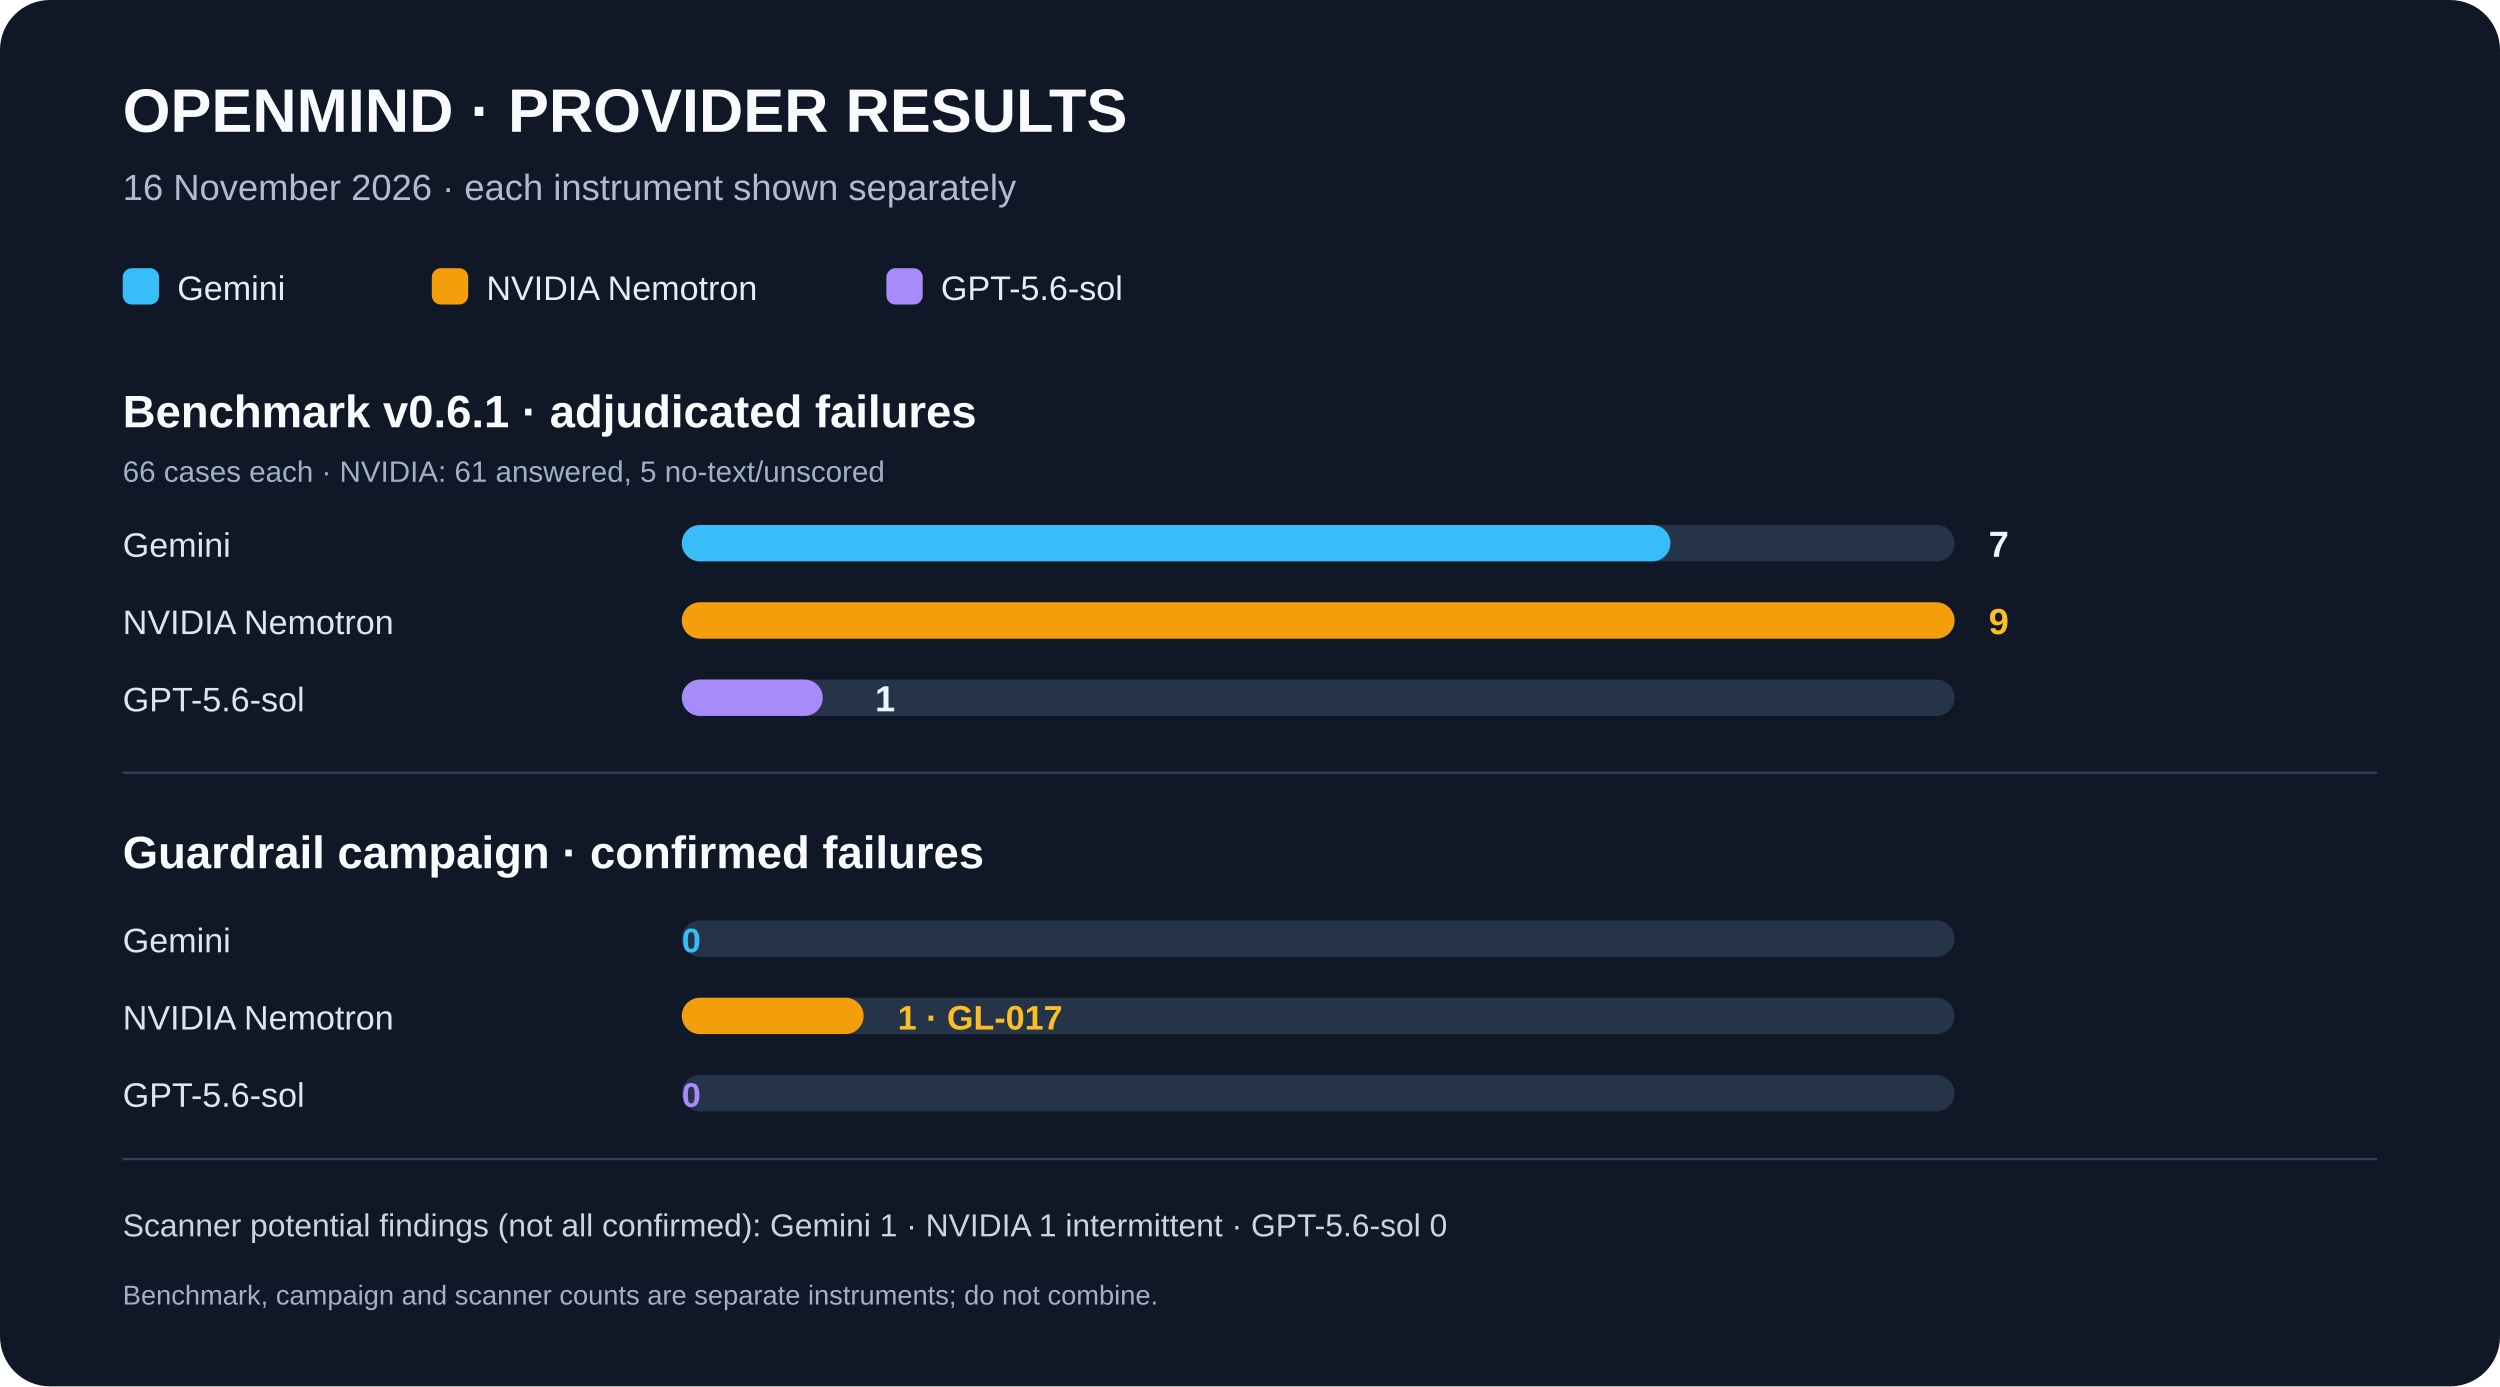
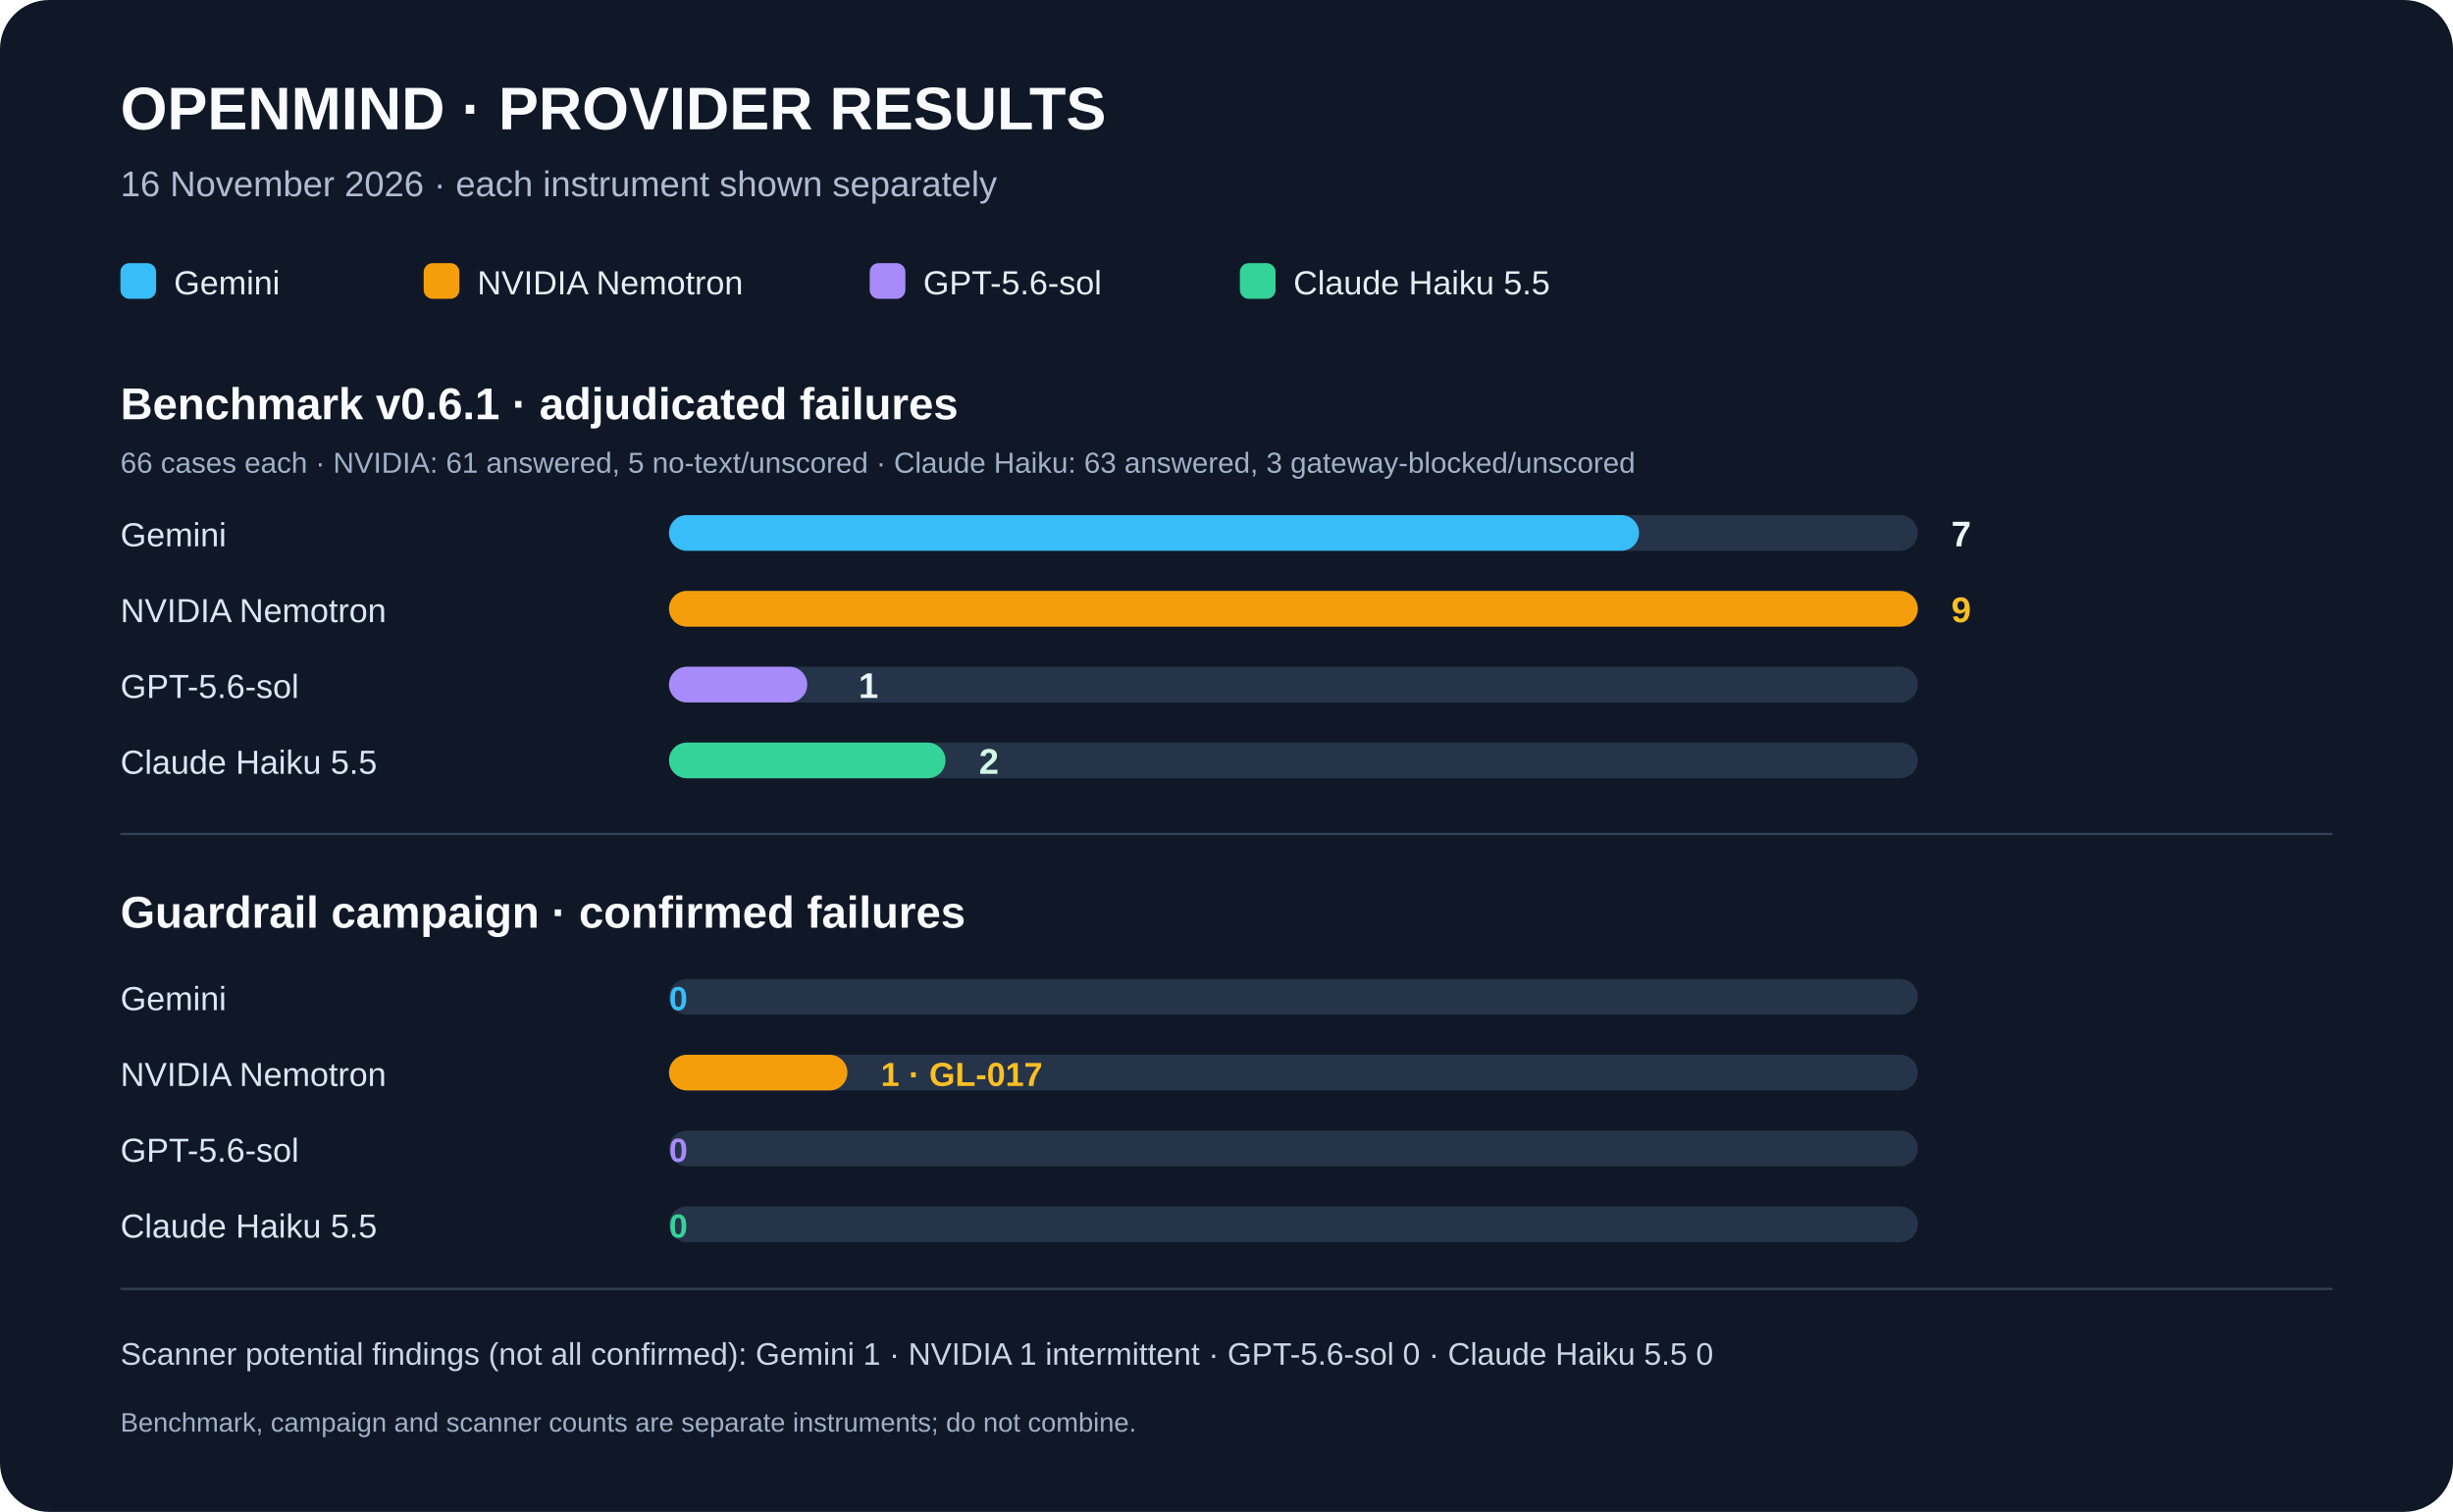
- <svg xmlns="http://www.w3.org/2000/svg" width="1100" height="610" viewBox="0 0 1100 610" role="img" aria-labelledby="title desc">
-   <rect width="1100" height="610" rx="22" fill="#101827" />
+ <svg xmlns="http://www.w3.org/2000/svg" width="1100" height="678" viewBox="0 0 1100 678" role="img" aria-labelledby="title desc">
+   <rect width="1100" height="678" rx="22" fill="#101827" />
  <text x="54" y="58" fill="#f8fafc" font-family="Arial,sans-serif" font-size="27" font-weight="700">OPENMIND · PROVIDER RESULTS</text>
  <text x="54" y="88" fill="#aebbd0" font-family="Arial,sans-serif" font-size="16">16 November 2026 · each instrument shown separately</text>
  <g font-family="Arial,sans-serif" font-size="15" fill="#e5edf8">
    <rect x="54" y="118" width="16" height="16" rx="4" fill="#38bdf8" />
    <text x="78" y="132">Gemini</text>
    <rect x="190" y="118" width="16" height="16" rx="4" fill="#f59e0b" />
    <text x="214" y="132">NVIDIA Nemotron</text>
    <rect x="390" y="118" width="16" height="16" rx="4" fill="#a78bfa" />
    <text x="414" y="132">GPT-5.6-sol</text>
+     <rect x="556" y="118" width="16" height="16" rx="4" fill="#34d399" />
+     <text x="580" y="132">Claude Haiku 5.5</text>
  </g>
  <g font-family="Arial,sans-serif">
    <text x="54" y="188" fill="#f8fafc" font-size="20" font-weight="700">Benchmark v0.6.1 · adjudicated failures</text>
-     <text x="54" y="212" fill="#9fb0c7" font-size="13">66 cases each · NVIDIA: 61 answered, 5 no-text/unscored</text>
+     <text x="54" y="212" fill="#9fb0c7" font-size="13">66 cases each · NVIDIA: 61 answered, 5 no-text/unscored · Claude Haiku: 63 answered, 3 gateway-blocked/unscored</text>
    <g fill="#263449">
      <rect x="300" y="231" width="560" height="16" rx="8" />
      <rect x="300" y="265" width="560" height="16" rx="8" />
      <rect x="300" y="299" width="560" height="16" rx="8" />
+       <rect x="300" y="333" width="560" height="16" rx="8" />
    </g>
    <rect x="300" y="231" width="435" height="16" rx="8" fill="#38bdf8" />
    <text x="875" y="245" fill="#eaf6ff" font-size="16" font-weight="700">7</text>
    <text x="54" y="245" fill="#dbe6f4" font-size="15">Gemini</text>
    <rect x="300" y="265" width="560" height="16" rx="8" fill="#f59e0b" />
    <text x="875" y="279" fill="#fbbf24" font-size="16" font-weight="700">9</text>
    <text x="54" y="279" fill="#dbe6f4" font-size="15">NVIDIA Nemotron</text>
    <rect x="300" y="299" width="62" height="16" rx="8" fill="#a78bfa" />
    <text x="385" y="313" fill="#eaf6ff" font-size="16" font-weight="700">1</text>
    <text x="54" y="313" fill="#dbe6f4" font-size="15">GPT-5.6-sol</text>
-     <line x1="54" y1="340" x2="1046" y2="340" stroke="#334155" />
-     <text x="54" y="382" fill="#f8fafc" font-size="20" font-weight="700">Guardrail campaign · confirmed failures</text>
+     <rect x="300" y="333" width="124" height="16" rx="8" fill="#34d399" />
+     <text x="439" y="347" fill="#d1fae5" font-size="16" font-weight="700">2</text>
+     <text x="54" y="347" fill="#dbe6f4" font-size="15">Claude Haiku 5.5</text>
+     <line x1="54" y1="374" x2="1046" y2="374" stroke="#334155" />
+     <text x="54" y="416" fill="#f8fafc" font-size="20" font-weight="700">Guardrail campaign · confirmed failures</text>
    <g fill="#263449">
-       <rect x="300" y="405" width="560" height="16" rx="8" />
      <rect x="300" y="439" width="560" height="16" rx="8" />
      <rect x="300" y="473" width="560" height="16" rx="8" />
+       <rect x="300" y="507" width="560" height="16" rx="8" />
+       <rect x="300" y="541" width="560" height="16" rx="8" />
    </g>
-     <text x="54" y="419" fill="#dbe6f4" font-size="15">Gemini</text>
-     <text x="300" y="419" fill="#38bdf8" font-size="15" font-weight="700">0</text>
-     <text x="54" y="453" fill="#dbe6f4" font-size="15">NVIDIA Nemotron</text>
-     <rect x="300" y="439" width="80" height="16" rx="8" fill="#f59e0b" />
-     <text x="395" y="453" fill="#fbbf24" font-size="15" font-weight="700">1 · GL-017</text>
-     <text x="54" y="487" fill="#dbe6f4" font-size="15">GPT-5.6-sol</text>
-     <text x="300" y="487" fill="#a78bfa" font-size="15" font-weight="700">0</text>
-     <line x1="54" y1="510" x2="1046" y2="510" stroke="#334155" />
-     <text x="54" y="544" fill="#cbd5e1" font-size="14">Scanner potential findings (not all confirmed): Gemini 1 · NVIDIA 1 intermittent · GPT-5.6-sol 0</text>
-     <text x="54" y="574" fill="#9fb0c7" font-size="12">Benchmark, campaign and scanner counts are separate instruments; do not combine.</text>
+     <text x="54" y="453" fill="#dbe6f4" font-size="15">Gemini</text>
+     <text x="300" y="453" fill="#38bdf8" font-size="15" font-weight="700">0</text>
+     <text x="54" y="487" fill="#dbe6f4" font-size="15">NVIDIA Nemotron</text>
+     <rect x="300" y="473" width="80" height="16" rx="8" fill="#f59e0b" />
+     <text x="395" y="487" fill="#fbbf24" font-size="15" font-weight="700">1 · GL-017</text>
+     <text x="54" y="521" fill="#dbe6f4" font-size="15">GPT-5.6-sol</text>
+     <text x="300" y="521" fill="#a78bfa" font-size="15" font-weight="700">0</text>
+     <text x="54" y="555" fill="#dbe6f4" font-size="15">Claude Haiku 5.5</text>
+     <text x="300" y="555" fill="#34d399" font-size="15" font-weight="700">0</text>
+     <line x1="54" y1="578" x2="1046" y2="578" stroke="#334155" />
+     <text x="54" y="612" fill="#cbd5e1" font-size="14">Scanner potential findings (not all confirmed): Gemini 1 · NVIDIA 1 intermittent · GPT-5.6-sol 0 · Claude Haiku 5.5 0</text>
+     <text x="54" y="642" fill="#9fb0c7" font-size="12">Benchmark, campaign and scanner counts are separate instruments; do not combine.</text>
  </g>
</svg>
